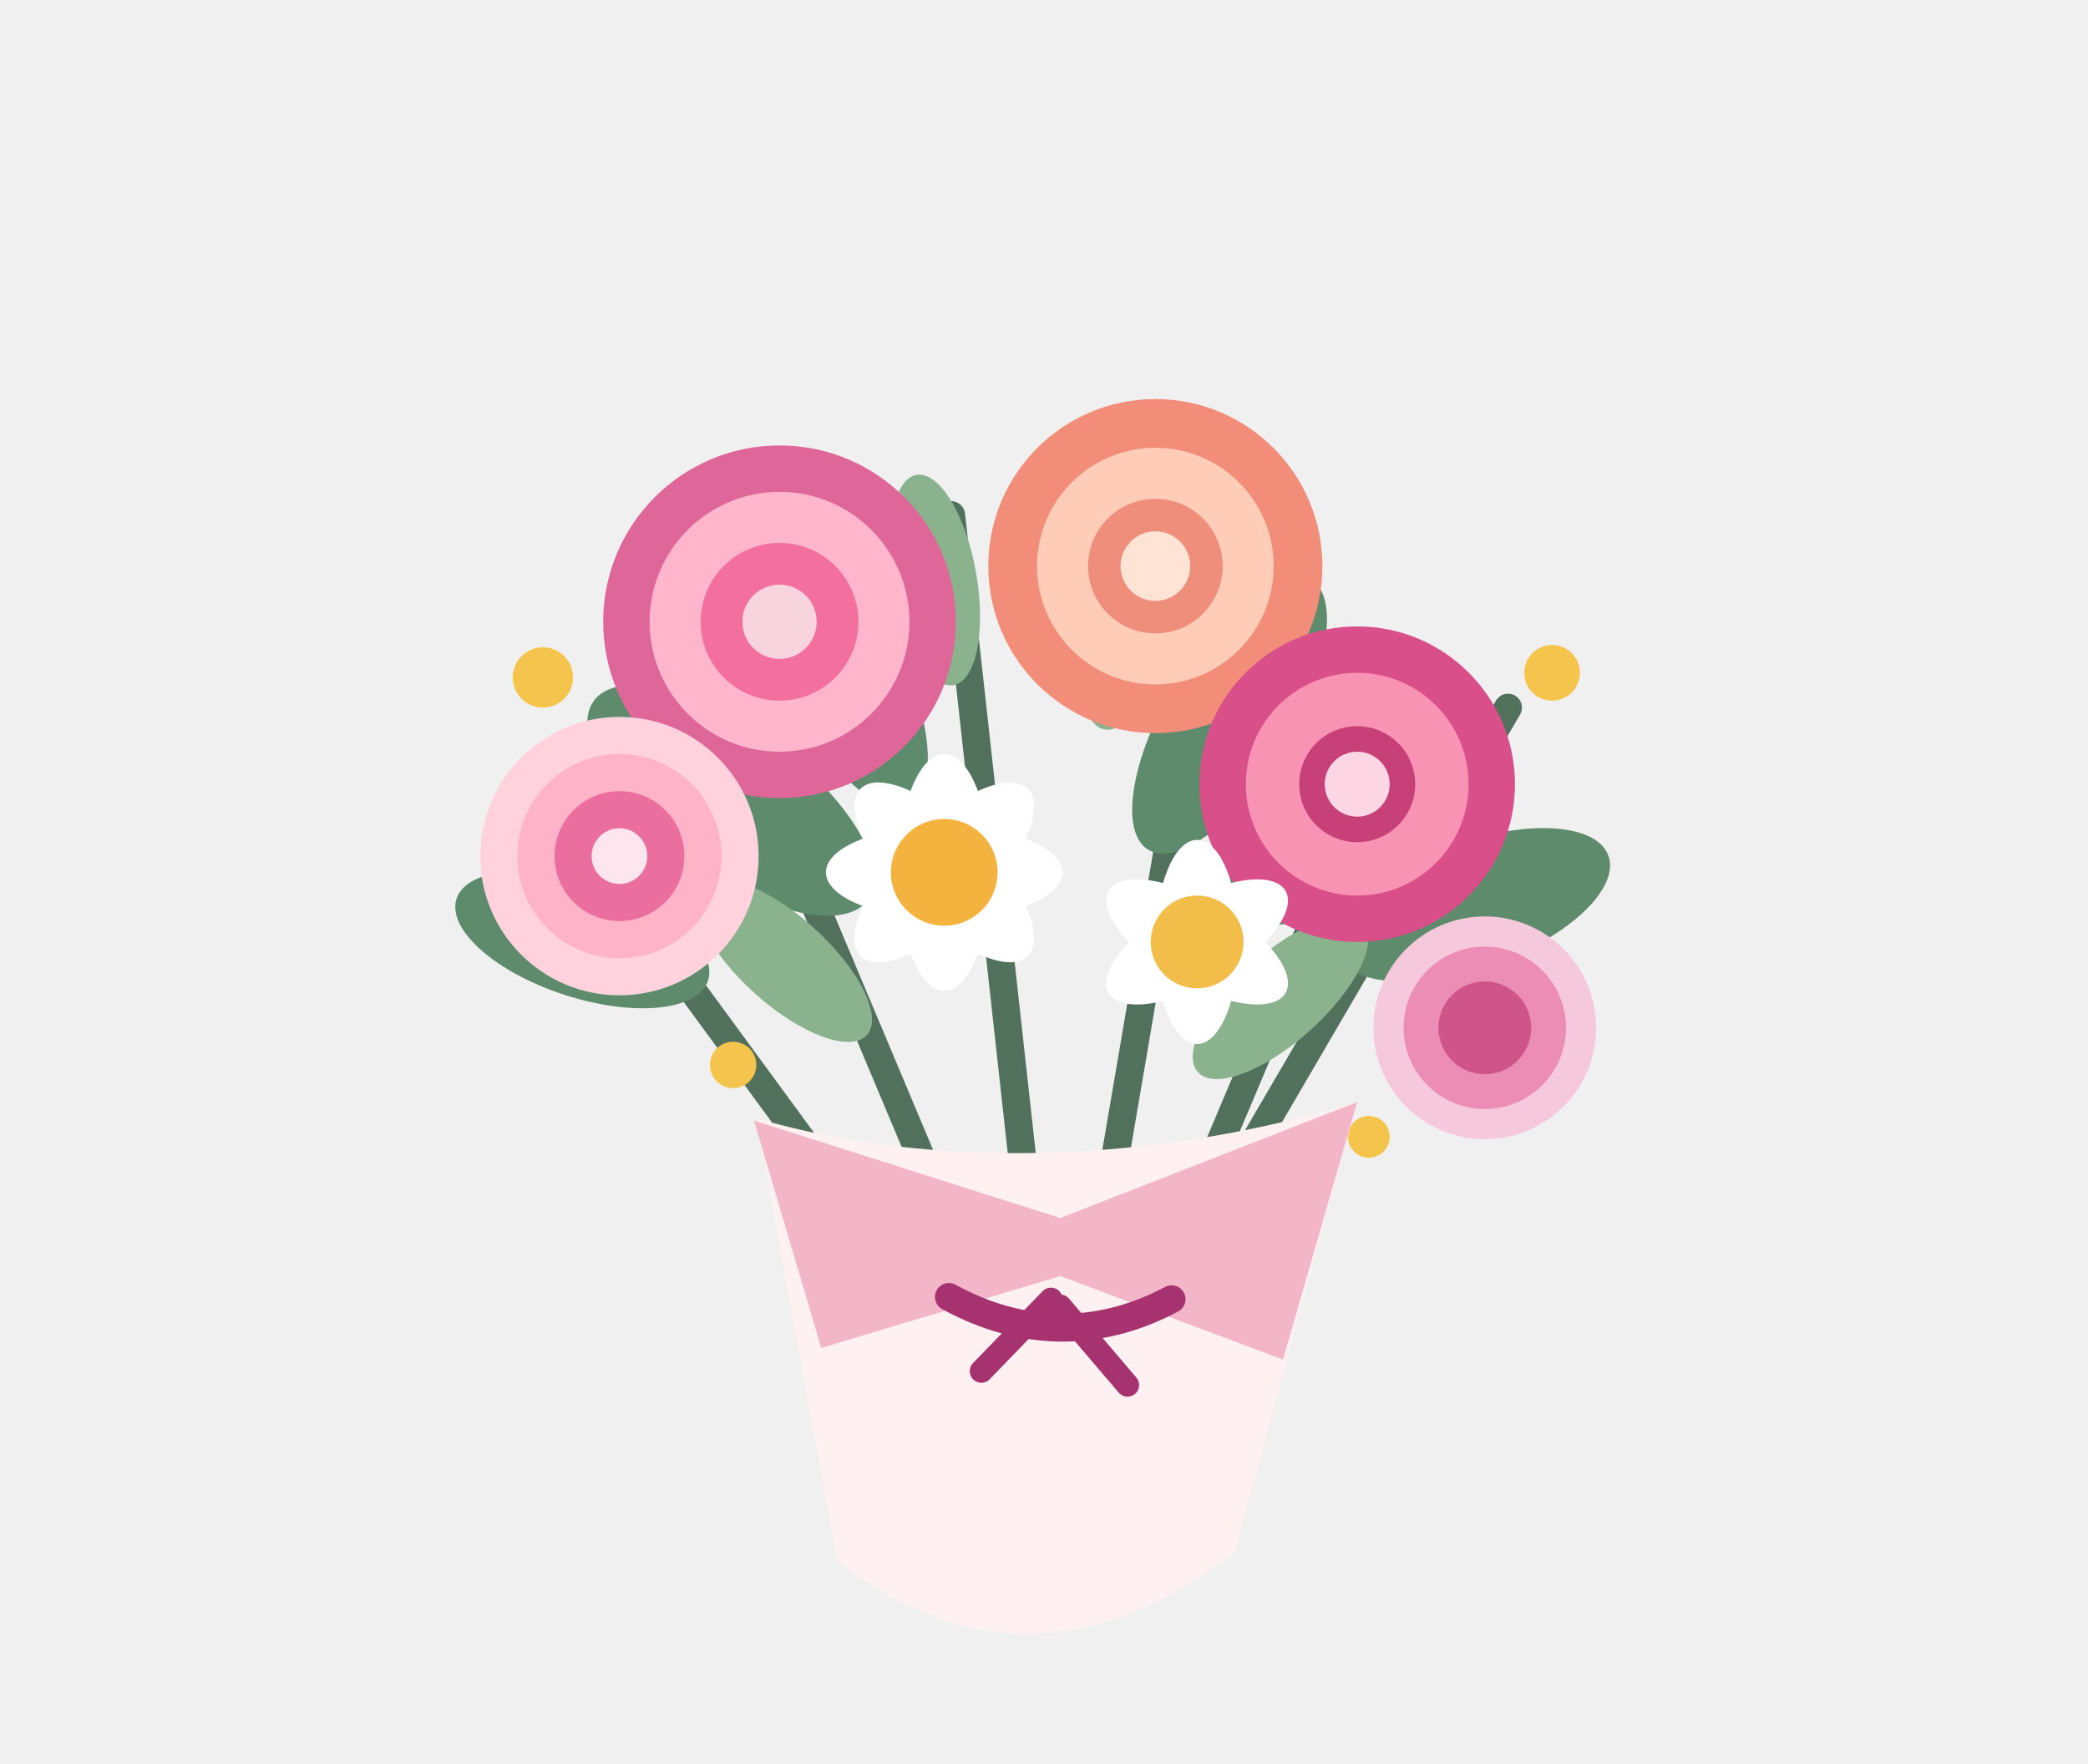
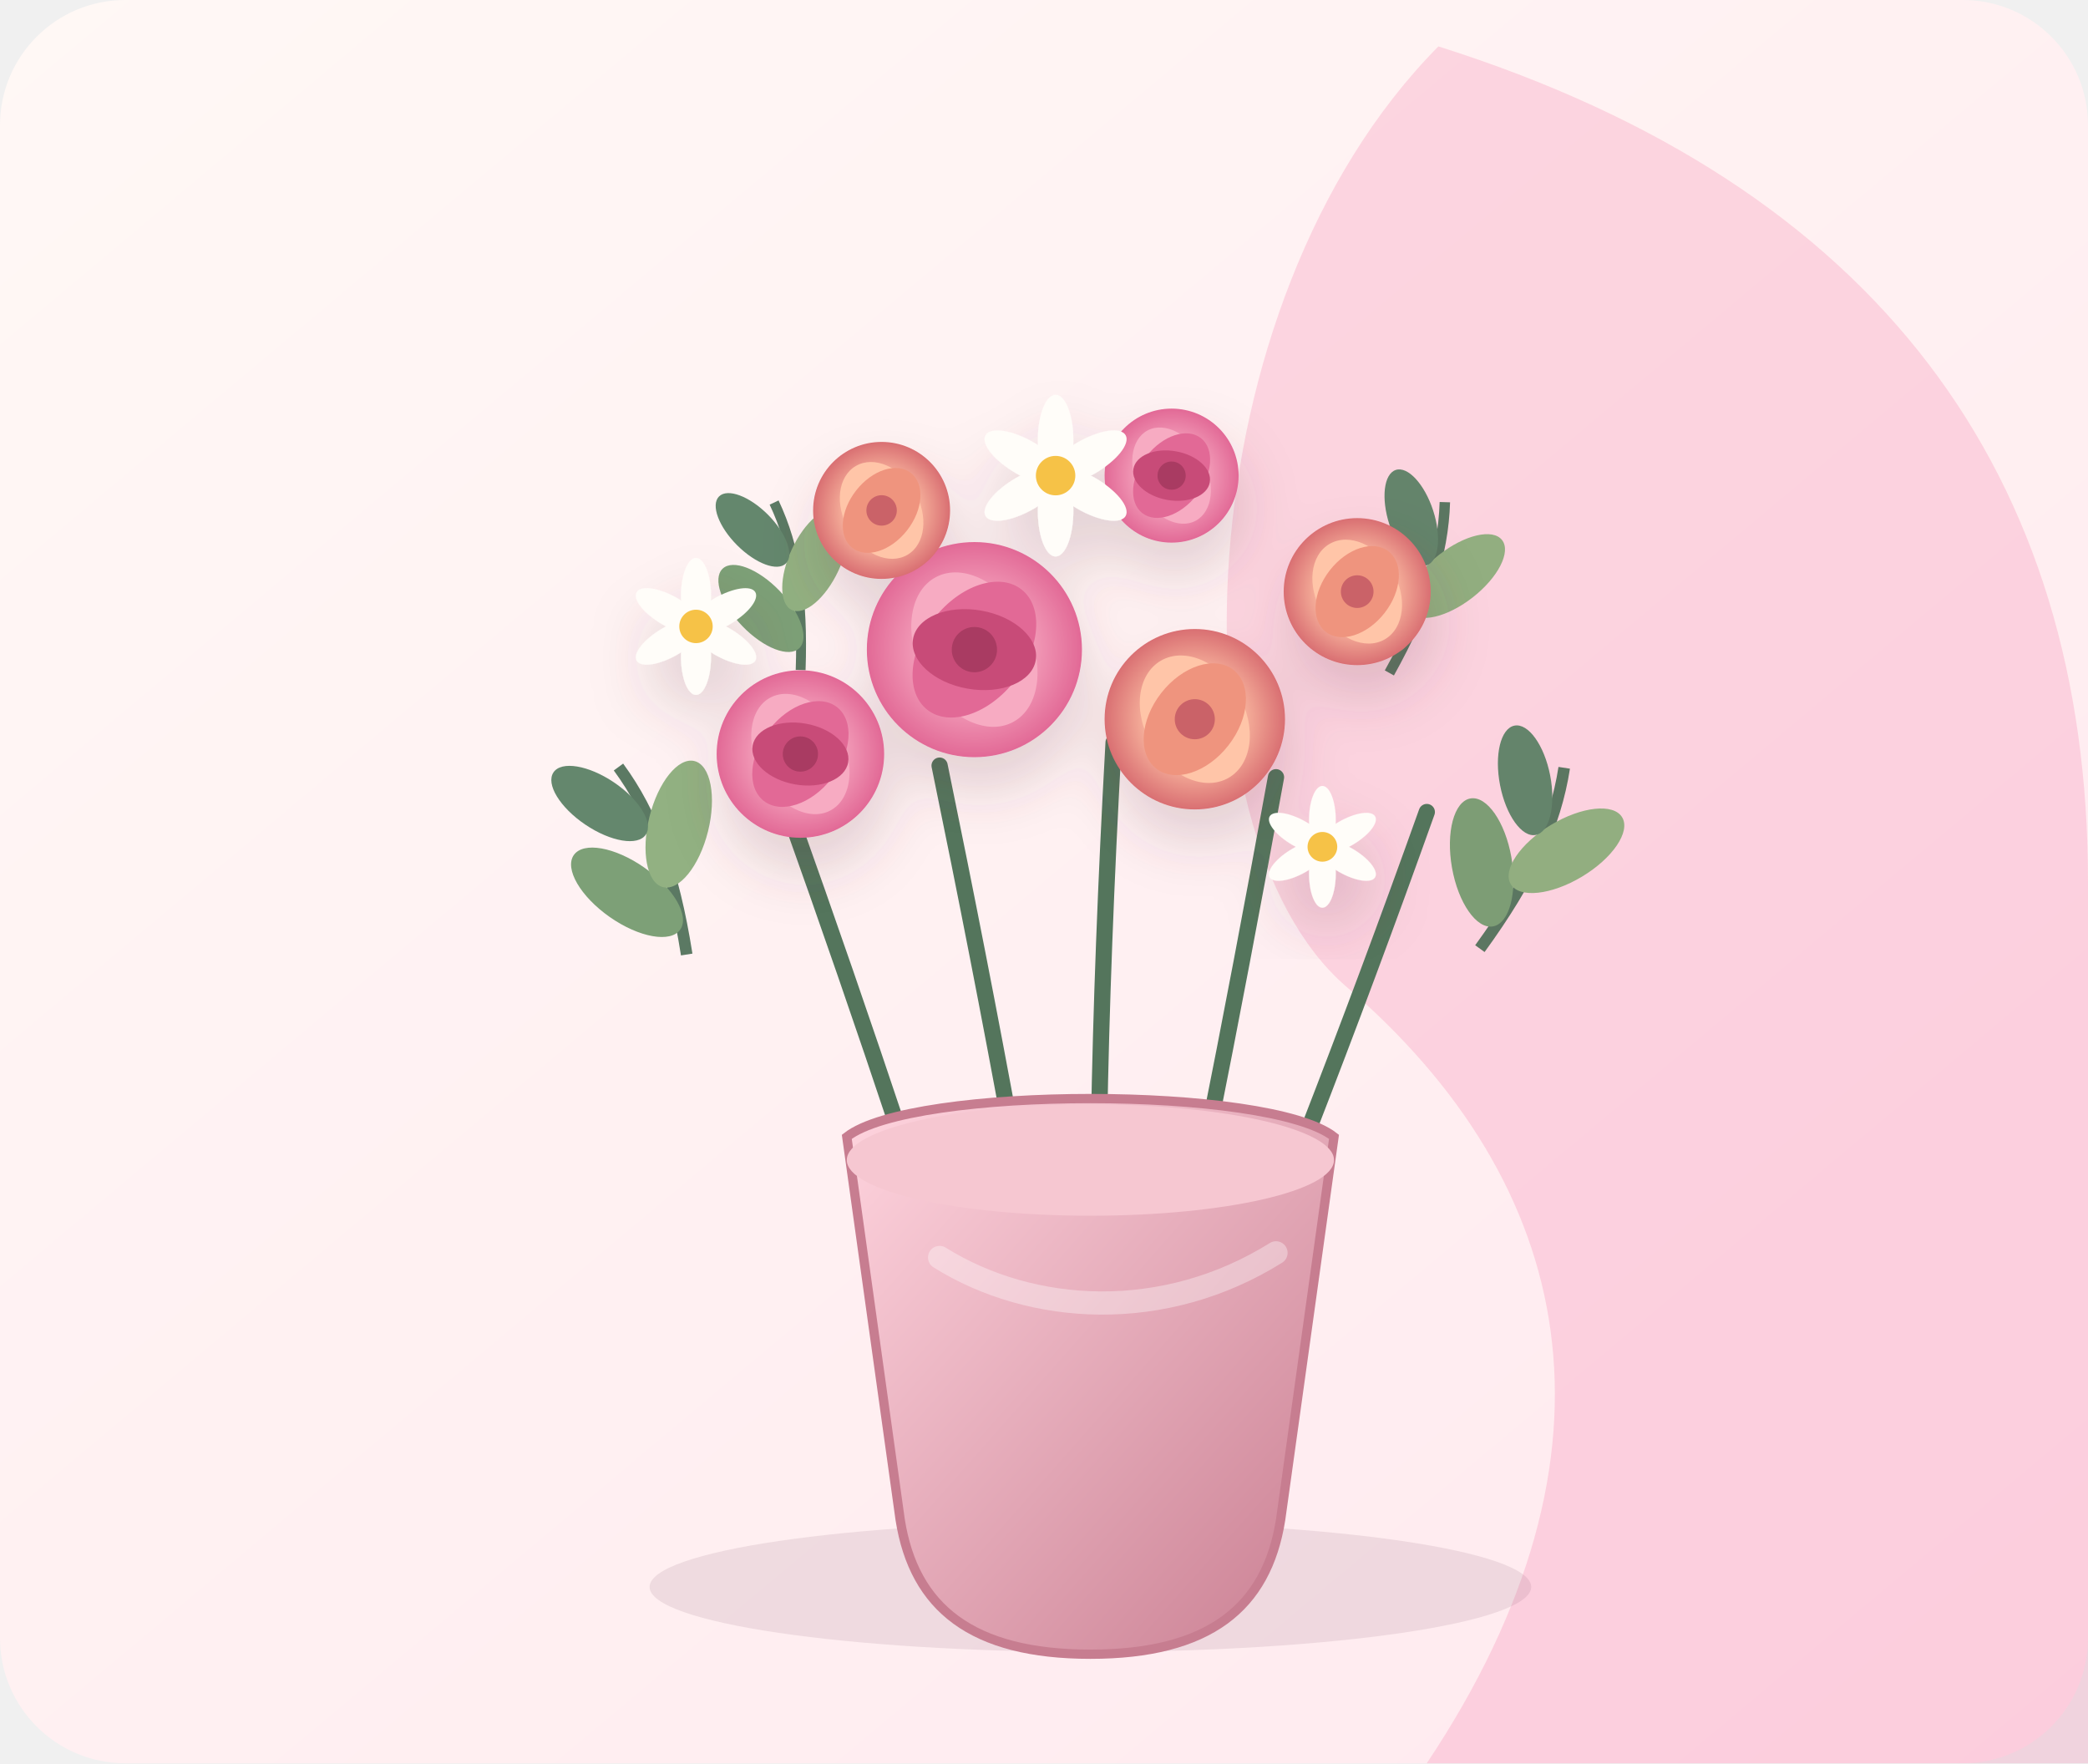
- <svg xmlns="http://www.w3.org/2000/svg" viewBox="0 0 900 760" role="img" aria-labelledby="title desc">
-   <g stroke="#52715d" stroke-width="12" stroke-linecap="round" fill="none">
-     <path d="M448 620 305 280M454 620 410 222M460 620 524 245M466 620 650 305M440 620 248 358M472 620 586 350" />
+ <svg xmlns="http://www.w3.org/2000/svg" viewBox="0 0 900 760" role="img" aria-labelledby="t d">
+   <defs>
+     <linearGradient id="b" x2="1" y2="1">
+       <stop stop-color="#fff8f5" />
+       <stop offset="1" stop-color="#ffe9ef" />
+     </linearGradient>
+     <radialGradient id="p">
+       <stop stop-color="#fff7fa" />
+       <stop offset=".38" stop-color="#f7abc2" />
+       <stop offset="1" stop-color="#e26996" />
+     </radialGradient>
+     <radialGradient id="q">
+       <stop stop-color="#fff7ed" />
+       <stop offset=".4" stop-color="#ffc5a8" />
+       <stop offset="1" stop-color="#d96f72" />
+     </radialGradient>
+     <linearGradient id="v" x2="1" y2="1">
+       <stop stop-color="#ffd5df" />
+       <stop offset="1" stop-color="#c97e91" />
+     </linearGradient>
+     <filter id="s">
+       <feDropShadow dy="14" stdDeviation="12" flood-color="#6b4051" flood-opacity=".18" />
+     </filter>
+     <g id="r">
+       <circle r="38" fill="url(#p)" />
+       <ellipse rx="20" ry="29" fill="#f7abc2" transform="rotate(-28)" />
+       <ellipse rx="18" ry="27" fill="#e26996" transform="rotate(38)" />
+       <ellipse rx="14" ry="22" fill="#c84c78" transform="rotate(100)" />
+       <circle r="8" fill="#a93b62" />
+     </g>
+     <g id="x">
+       <circle r="36" fill="url(#q)" />
+       <ellipse rx="20" ry="27" fill="#ffc5a8" transform="rotate(-30)" />
+       <ellipse rx="17" ry="25" fill="#ef947e" transform="rotate(38)" />
+       <circle r="8" fill="#ca6268" />
+     </g>
+     <g id="daisy">
+       <g fill="#fffdf9">
+         <ellipse rx="9" ry="23" transform="translate(0 -18)" />
+         <ellipse rx="9" ry="23" transform="rotate(60) translate(0 -18)" />
+         <ellipse rx="9" ry="23" transform="rotate(120) translate(0 -18)" />
+         <ellipse rx="9" ry="23" transform="rotate(180) translate(0 -18)" />
+         <ellipse rx="9" ry="23" transform="rotate(240) translate(0 -18)" />
+         <ellipse rx="9" ry="23" transform="rotate(300) translate(0 -18)" />
+       </g>
+       <circle r="10" fill="#f6c247" />
+     </g>
+     <g id="leaf">
+       <path d="M0 76C7 40 7 14 0-10" fill="none" stroke="#496b53" stroke-width="5" />
+       <ellipse cx="-15" cy="42" rx="13" ry="28" fill="#6f9769" transform="rotate(-35 -15 42)" />
+       <ellipse cx="16" cy="22" rx="13" ry="28" fill="#86aa76" transform="rotate(34 16 22)" />
+       <ellipse cx="-13" cy="2" rx="11" ry="24" fill="#537b5e" transform="rotate(-36 -13 2)" />
+     </g>
+   </defs>
+   <rect width="900" height="760" rx="54" fill="url(#b)" />
+   <path d="M620 20C810 80 900 205 900 380V760H615c90-135 64-250-35-335-77-67-70-294 40-405Z" fill="#f05088" opacity=".18" />
+   <g opacity=".9">
+     <use href="#leaf" transform="translate(270 340) rotate(-20)" />
+     <use href="#leaf" transform="translate(335 225) rotate(-9) scale(.85)" />
+     <use href="#leaf" transform="translate(620 225) rotate(18) scale(.9)" />
+     <use href="#leaf" transform="translate(670 340) rotate(25)" />
  </g>
-   <g fill="#5e8b6c">
-     <ellipse cx="315" cy="345" rx="31" ry="73" transform="rotate(-54 315 345)" />
-     <ellipse cx="365" cy="292" rx="25" ry="61" transform="rotate(-26 365 292)" />
-     <ellipse cx="530" cy="308" rx="27" ry="68" transform="rotate(31 530 308)" />
-     <ellipse cx="584" cy="354" rx="28" ry="66" transform="rotate(54 584 354)" />
-     <ellipse cx="251" cy="405" rx="25" ry="57" transform="rotate(-72 251 405)" />
-     <ellipse cx="635" cy="390" rx="27" ry="62" transform="rotate(70 635 390)" />
+   <g fill="none" stroke="#54755c" stroke-width="7" stroke-linecap="round">
+     <path d="M340 350Q390 490 430 620" />
+     <path d="M405 330Q440 500 458 620" />
+     <path d="M480 320Q470 500 475 620" />
+     <path d="M550 335Q520 500 493 620" />
+     <path d="M615 350Q565 490 510 620" />
  </g>
-   <g fill="#8ab28c">
-     <ellipse cx="403" cy="250" rx="18" ry="46" transform="rotate(-10 403 250)" />
-     <ellipse cx="488" cy="270" rx="18" ry="46" transform="rotate(16 488 270)" />
-     <ellipse cx="338" cy="414" rx="19" ry="48" transform="rotate(-48 338 414)" />
-     <ellipse cx="552" cy="430" rx="19" ry="48" transform="rotate(48 552 430)" />
+   <g filter="url(#s)">
+     <use href="#r" transform="translate(420 280) scale(1.22)" />
+     <use href="#x" transform="translate(515 310) scale(1.08)" />
+     <use href="#r" transform="translate(345 325) scale(.95)" />
+     <use href="#x" transform="translate(585 255) scale(.88)" />
+     <use href="#r" transform="translate(505 205) scale(.76)" />
+     <use href="#x" transform="translate(380 220) scale(.82)" />
+     <use href="#daisy" transform="translate(455 205) scale(.85)" />
+     <use href="#daisy" transform="translate(300 270) scale(.72)" />
+     <use href="#daisy" transform="translate(570 365) scale(.64)" />
  </g>
-   <g>
-     <g transform="translate(336 268)">
-       <circle r="76" fill="#df6698" />
-       <circle r="56" fill="#ffb6cc" />
-       <circle r="34" fill="#f36f9e" />
-       <circle r="16" fill="#f8d4df" />
-     </g>
-     <g transform="translate(498 244)">
-       <circle r="72" fill="#f28d79" />
-       <circle r="51" fill="#ffccb7" />
-       <circle r="29" fill="#ef8e7b" />
-       <circle r="15" fill="#ffe3d4" />
-     </g>
-     <g transform="translate(585 338)">
-       <circle r="68" fill="#d94f8a" />
-       <circle r="48" fill="#f993b4" />
-       <circle r="25" fill="#c84078" />
-       <circle r="14" fill="#ffd6e3" />
-     </g>
-     <g transform="translate(267 369)">
-       <circle r="60" fill="#ffd2de" />
-       <circle r="44" fill="#ffb3c9" />
-       <circle r="28" fill="#ea6f9e" />
-       <circle r="12" fill="#ffe6ee" />
-     </g>
-     <g transform="translate(640 443)">
-       <circle r="48" fill="#f6c8dc" />
-       <circle r="35" fill="#ec8db5" />
-       <circle r="20" fill="#cf548a" />
-     </g>
-   </g>
-   <g fill="#fff">
-     <g transform="translate(407 376)">
-       <ellipse rx="20" ry="51" />
-       <ellipse rx="20" ry="51" transform="rotate(45)" />
-       <ellipse rx="20" ry="51" transform="rotate(90)" />
-       <ellipse rx="20" ry="51" transform="rotate(135)" />
-     </g>
-     <g transform="translate(516 406)">
-       <ellipse rx="18" ry="44" />
-       <ellipse rx="18" ry="44" transform="rotate(60)" />
-       <ellipse rx="18" ry="44" transform="rotate(120)" />
-     </g>
-   </g>
-   <circle cx="407" cy="376" r="23" fill="#f4b33f" />
-   <circle cx="516" cy="406" r="20" fill="#f3bd4a" />
-   <g fill="#f5c44d">
-     <circle cx="234" cy="292" r="13" />
-     <circle cx="669" cy="290" r="12" />
-     <circle cx="316" cy="459" r="10" />
-     <circle cx="590" cy="490" r="9" />
-   </g>
-   <path d="M326 482c75 22 170 20 259-7l-53 194c-54 42-111 50-171 4Z" fill="#fff0f2" />
-   <path d="m325 483 132 42 128-50-32 111-96-36-103 31Z" fill="#f3b6c8" />
-   <path d="M409 559c31 17 64 18 96 1" fill="none" stroke="#a63370" stroke-width="12" stroke-linecap="round" />
-   <path d="m453 560-30 31m34-28 29 34" fill="none" stroke="#a63370" stroke-width="10" stroke-linecap="round" />
+   <ellipse cx="470" cy="684" rx="190" ry="28" fill="#75485c" opacity=".12" />
+   <path d="M365 490c28-22 182-22 210 0l-23 165c-6 38-31 58-82 58s-76-20-82-58Z" fill="url(#v)" stroke="#c77d90" stroke-width="4" />
+   <ellipse cx="470" cy="500" rx="105" ry="24" fill="#f6c7d1" />
+   <path d="M405 542c40 25 97 28 145-2" fill="none" stroke="#fff" stroke-opacity=".35" stroke-width="10" stroke-linecap="round" />
</svg>
